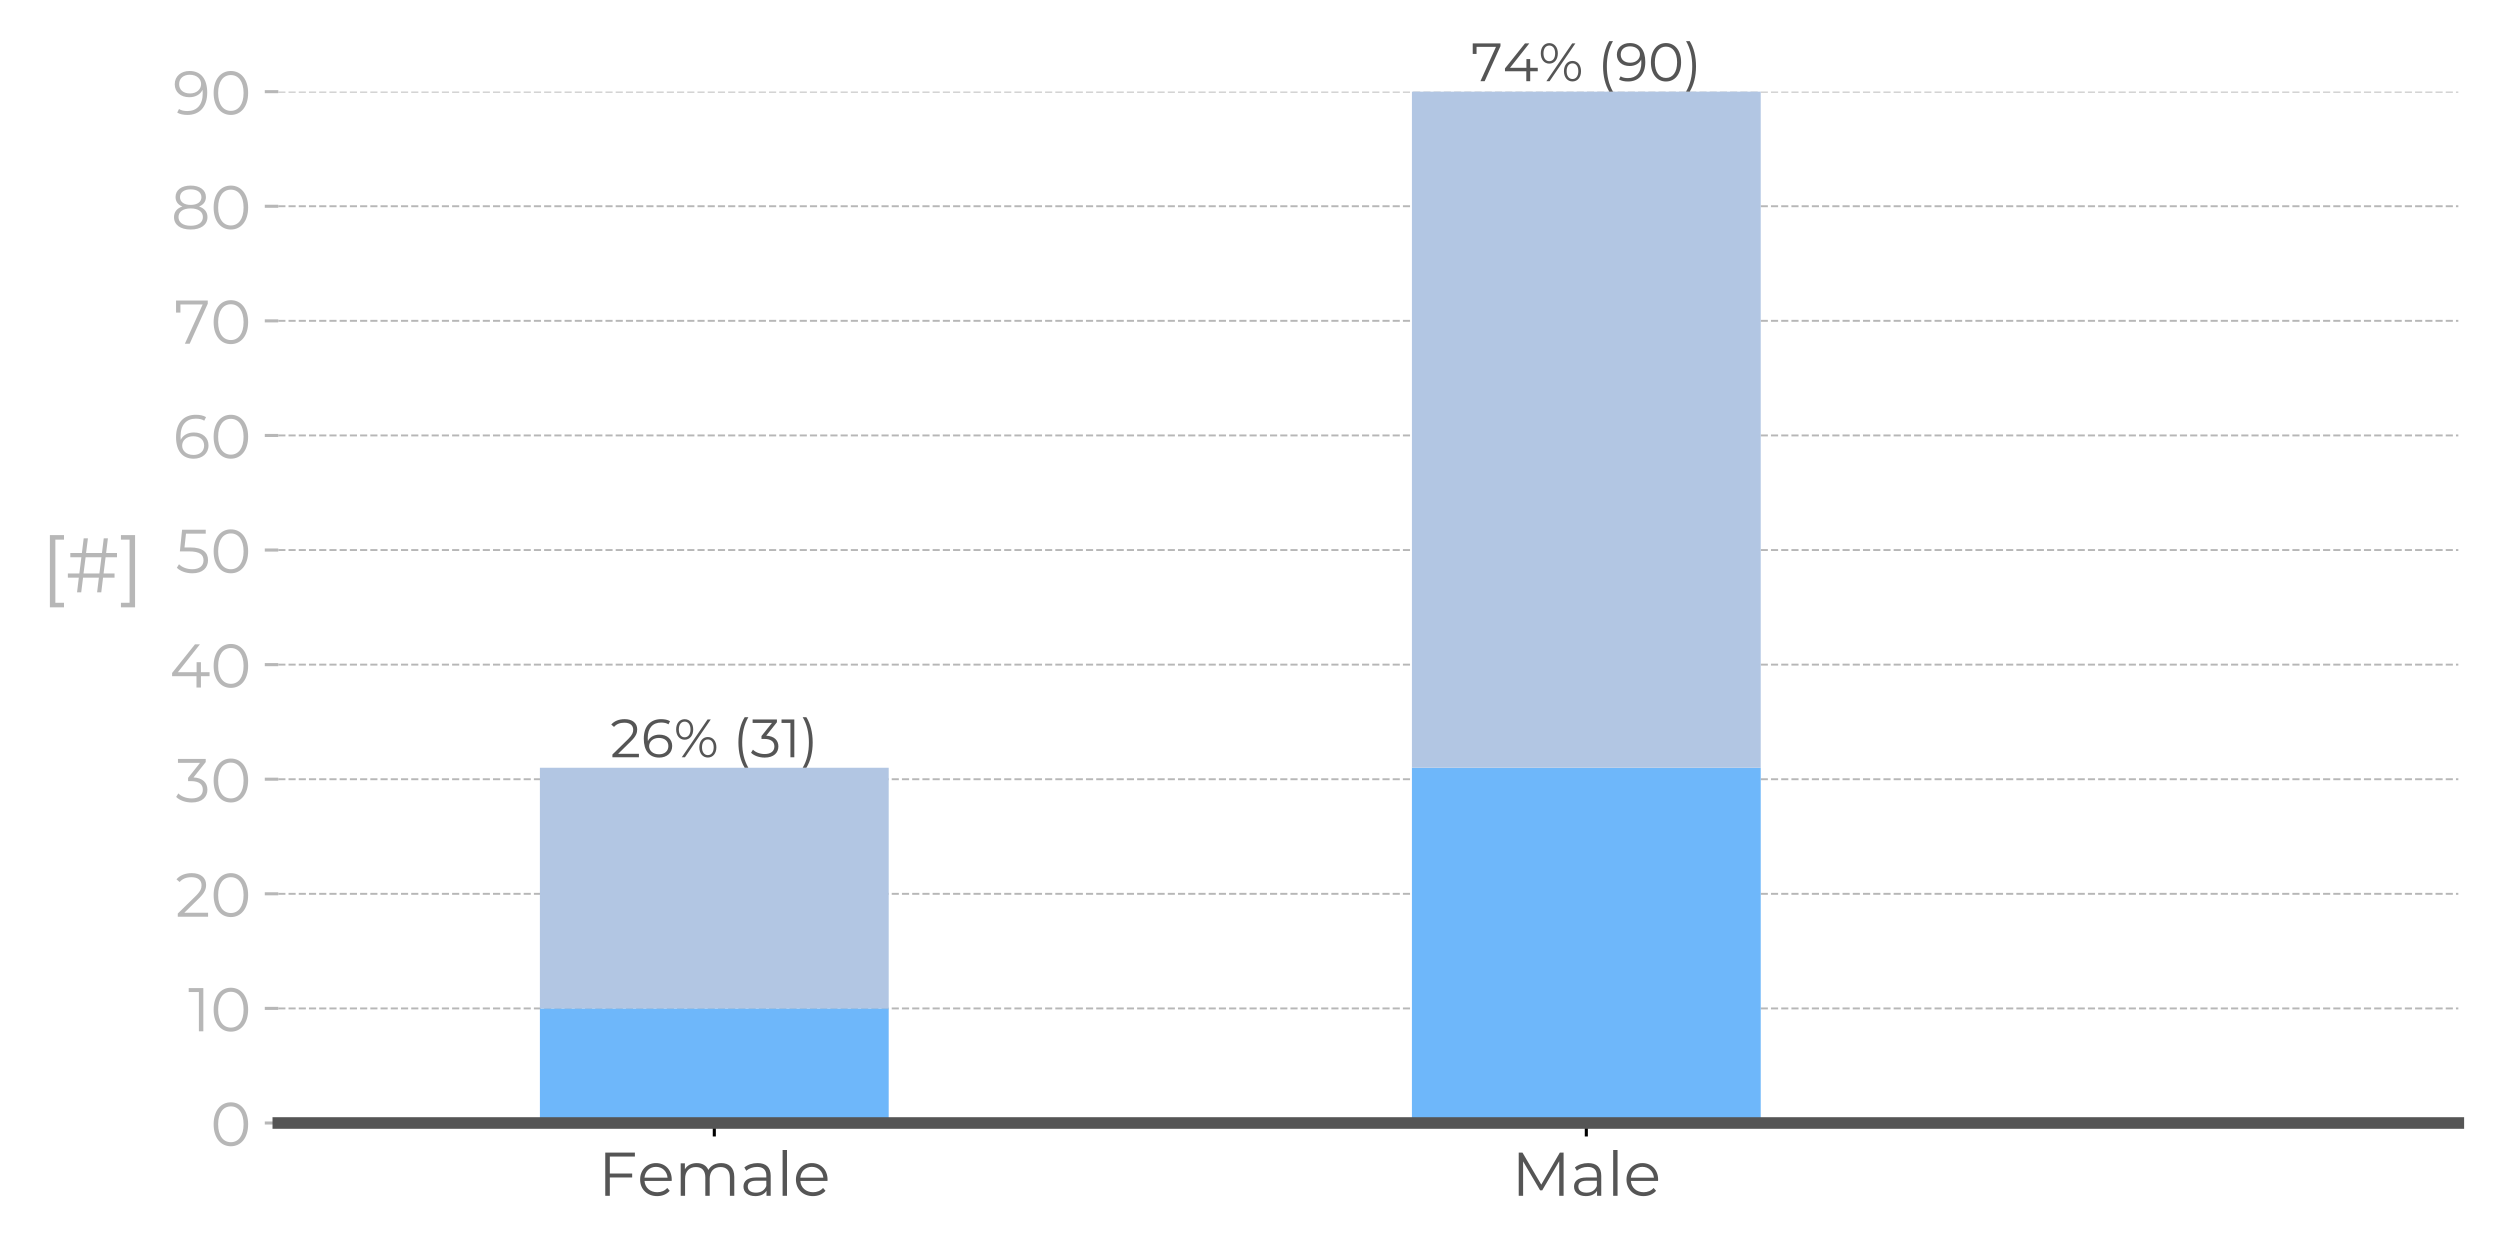
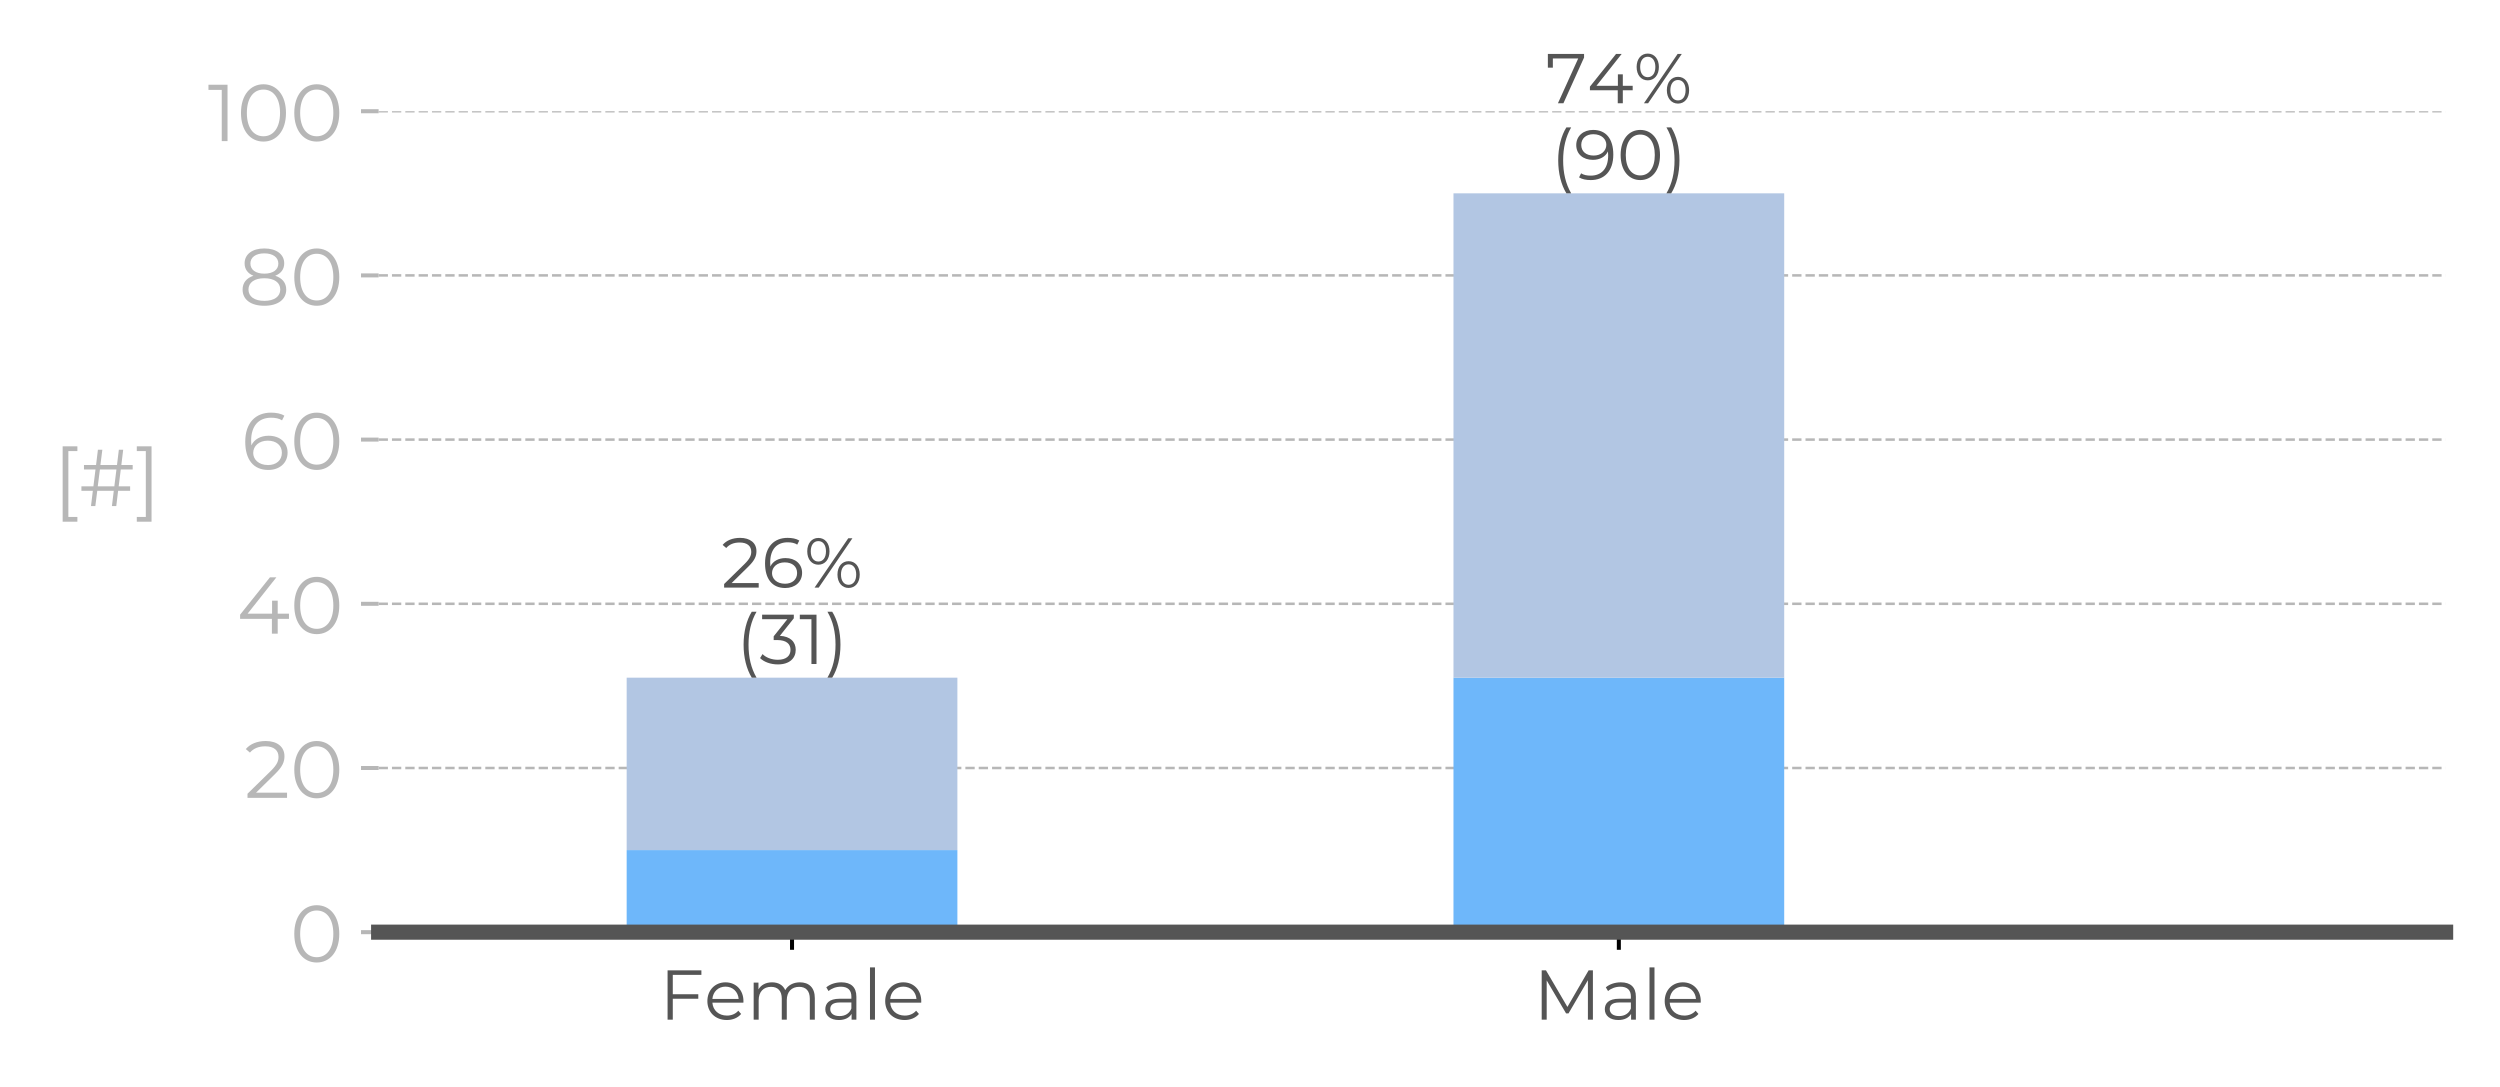
- <svg xmlns="http://www.w3.org/2000/svg" xmlns:xlink="http://www.w3.org/1999/xlink" width="648pt" height="324pt" viewBox="0 0 648 324" version="1.1">
+ <svg xmlns="http://www.w3.org/2000/svg" xmlns:xlink="http://www.w3.org/1999/xlink" width="496.8pt" height="216pt" viewBox="0 0 496.8 216" version="1.1">
  <defs>
    <style type="text/css">*{stroke-linejoin: round; stroke-linecap: butt}</style>
  </defs>
  <g id="figure_1">
    <g id="patch_1">
-       <path d="M 0 324  L 648 324  L 648 0  L 0 0  L 0 324  z " style="fill: none" />
+       <path d="M 0 216  L 496.8 216  L 496.8 0  L 0 0  L 0 216  z " style="fill: none" />
    </g>
    <g id="axes_1">
      <g id="patch_2">
-         <path d="M 72.135 291.08  L 637.2 291.08  L 637.2 23.76  L 72.135 23.76  L 72.135 291.08  z " style="fill: none" />
+         <path d="M 75.24 185.24  L 486 185.24  L 486 22.104  L 75.24 22.104  L 75.24 185.24  z " style="fill: none" />
      </g>
      <g id="matplotlib.axis_1">
        <g id="xtick_1">
          <g id="line2d_1">
            <defs>
-               <path id="m31823efc19" d="M 0 0  L 0 3.5  " style="stroke: #000000; stroke-width: 0.8" />
+               <path id="mcd8b93e091" d="M 0 0  L 0 3.5  " style="stroke: #000000; stroke-width: 0.8" />
            </defs>
            <g>
-               <use xlink:href="#m31823efc19" x="185.148" y="291.08" style="stroke: #000000; stroke-width: 0.8" />
+               <use xlink:href="#mcd8b93e091" x="157.392" y="185.24" style="stroke: #000000; stroke-width: 0.8" />
            </g>
          </g>
          <g id="text_1">
-             <g style="fill: #555555" transform="translate(155.0592 309.9525)scale(0.16 -0.16)">
+             <g style="fill: #555555" transform="translate(131.0643 202.6284)scale(0.14 -0.14)">
              <defs>
                <path id="Montserrat-Regular-46" d="M 3802 4070  L 3802 4480  L 730 4480  L 730 0  L 1203 0  L 1203 1901  L 3520 1901  L 3520 2310  L 1203 2310  L 1203 4070  L 3802 4070  z " transform="scale(0.015625)" />
                <path id="Montserrat-Regular-65" d="M 3571 1683  C 3571 2694 2886 3392 1939 3392  C 992 3392 294 2682 294 1683  C 294 685 1011 -32 2061 -32  C 2592 -32 3059 160 3360 518  L 3104 813  C 2848 518 2483 371 2074 371  C 1338 371 800 838 749 1542  L 3565 1542  C 3565 1594 3571 1645 3571 1683  z M 1939 3002  C 2598 3002 3078 2541 3136 1882  L 749 1882  C 806 2541 1286 3002 1939 3002  z " transform="scale(0.015625)" />
                <path id="Montserrat-Regular-6d" d="M 4832 3392  C 4224 3392 3744 3117 3501 2682  C 3296 3155 2861 3392 2304 3392  C 1741 3392 1306 3155 1069 2752  L 1069 3366  L 634 3366  L 634 0  L 1088 0  L 1088 1766  C 1088 2534 1530 2982 2214 2982  C 2829 2982 3187 2618 3187 1907  L 3187 0  L 3642 0  L 3642 1766  C 3642 2534 4077 2982 4768 2982  C 5376 2982 5734 2618 5734 1907  L 5734 0  L 6189 0  L 6189 1952  C 6189 2918 5651 3392 4832 3392  z " transform="scale(0.015625)" />
                <path id="Montserrat-Regular-61" d="M 1811 3392  C 1280 3392 781 3226 442 2938  L 646 2598  C 922 2842 1331 2995 1766 2995  C 2394 2995 2720 2682 2720 2106  L 2720 1901  L 1651 1901  C 685 1901 352 1466 352 947  C 352 365 819 -32 1581 -32  C 2138 -32 2534 179 2739 525  L 2739 0  L 3174 0  L 3174 2086  C 3174 2957 2682 3392 1811 3392  z M 1651 326  C 1114 326 800 570 800 960  C 800 1306 1011 1562 1664 1562  L 2720 1562  L 2720 1011  C 2541 570 2163 326 1651 326  z " transform="scale(0.015625)" />
                <path id="Montserrat-Regular-6c" d="M 634 0  L 1088 0  L 1088 4749  L 634 4749  L 634 0  z " transform="scale(0.015625)" />
              </defs>
              <use xlink:href="#Montserrat-Regular-46" />
              <use xlink:href="#Montserrat-Regular-65" x="63.3" />
              <use xlink:href="#Montserrat-Regular-6d" x="123.7" />
              <use xlink:href="#Montserrat-Regular-61" x="229.8" />
              <use xlink:href="#Montserrat-Regular-6c" x="288.8" />
              <use xlink:href="#Montserrat-Regular-65" x="315.7" />
            </g>
          </g>
        </g>
        <g id="xtick_2">
          <g id="line2d_2">
            <g>
-               <use xlink:href="#m31823efc19" x="411.174" y="291.08" style="stroke: #000000; stroke-width: 0.8" />
+               <use xlink:href="#mcd8b93e091" x="321.696" y="185.24" style="stroke: #000000; stroke-width: 0.8" />
            </g>
          </g>
          <g id="text_2">
-             <g style="fill: #555555" transform="translate(391.829 309.9525)scale(0.16 -0.16)">
+             <g style="fill: #555555" transform="translate(304.7691 202.6284)scale(0.14 -0.14)">
              <defs>
                <path id="Montserrat-Regular-4d" d="M 4992 4480  L 3066 1158  L 1120 4480  L 730 4480  L 730 0  L 1184 0  L 1184 3565  L 2944 570  L 3168 570  L 4928 3584  L 4928 0  L 5382 0  L 5382 4480  L 4992 4480  z " transform="scale(0.015625)" />
              </defs>
              <use xlink:href="#Montserrat-Regular-4d" />
              <use xlink:href="#Montserrat-Regular-61" x="95.5" />
              <use xlink:href="#Montserrat-Regular-6c" x="154.5" />
              <use xlink:href="#Montserrat-Regular-65" x="181.4" />
            </g>
          </g>
        </g>
      </g>
      <g id="matplotlib.axis_2">
        <g id="ytick_1">
          <g id="line2d_3">
-             <path d="M 72.135 291.08  L 637.2 291.08  " clip-path="url(#p6224b7eb1d)" style="fill: none; stroke-dasharray: 1.85,0.8; stroke-dashoffset: 0; stroke: #b7b7b7; stroke-width: 0.5" />
+             <path d="M 75.24 185.24  L 486 185.24  " clip-path="url(#p6964364bfe)" style="fill: none; stroke-dasharray: 1.85,0.8; stroke-dashoffset: 0; stroke: #b7b7b7; stroke-width: 0.5" />
          </g>
          <g id="line2d_4">
            <defs>
-               <path id="me32590b846" d="M 0 0  L -3.5 0  " style="stroke: #b7b7b7; stroke-width: 0.8" />
+               <path id="m70448a31d4" d="M 0 0  L -3.5 0  " style="stroke: #b7b7b7; stroke-width: 0.8" />
            </defs>
            <g>
-               <use xlink:href="#me32590b846" x="72.135" y="291.08" style="fill: #b7b7b7; stroke: #b7b7b7; stroke-width: 0.8" />
+               <use xlink:href="#m70448a31d4" x="75.24" y="185.24" style="fill: #b7b7b7; stroke: #b7b7b7; stroke-width: 0.8" />
            </g>
          </g>
          <g id="text_3">
-             <g style="fill: #b7b7b7" transform="translate(54.5425 297.0163)scale(0.16 -0.16)">
+             <g style="fill: #b7b7b7" transform="translate(57.6475 191.1763)scale(0.16 -0.16)">
              <defs>
                <path id="Montserrat-Regular-30" d="M 2118 -38  C 3155 -38 3910 813 3910 2240  C 3910 3667 3155 4518 2118 4518  C 1082 4518 333 3667 333 2240  C 333 813 1082 -38 2118 -38  z M 2118 384  C 1338 384 800 1043 800 2240  C 800 3437 1338 4096 2118 4096  C 2899 4096 3437 3437 3437 2240  C 3437 1043 2899 384 2118 384  z " transform="scale(0.015625)" />
              </defs>
              <use xlink:href="#Montserrat-Regular-30" />
            </g>
          </g>
        </g>
        <g id="ytick_2">
          <g id="line2d_5">
-             <path d="M 72.135 261.378  L 637.2 261.378  " clip-path="url(#p6224b7eb1d)" style="fill: none; stroke-dasharray: 1.85,0.8; stroke-dashoffset: 0; stroke: #b7b7b7; stroke-width: 0.5" />
+             <path d="M 75.24 152.613  L 486 152.613  " clip-path="url(#p6964364bfe)" style="fill: none; stroke-dasharray: 1.85,0.8; stroke-dashoffset: 0; stroke: #b7b7b7; stroke-width: 0.5" />
          </g>
          <g id="line2d_6">
            <g>
-               <use xlink:href="#me32590b846" x="72.135" y="261.378" style="fill: #b7b7b7; stroke: #b7b7b7; stroke-width: 0.8" />
+               <use xlink:href="#m70448a31d4" x="75.24" y="152.613" style="fill: #b7b7b7; stroke: #b7b7b7; stroke-width: 0.8" />
            </g>
          </g>
          <g id="text_4">
-             <g style="fill: #b7b7b7" transform="translate(48.7675 267.314)scale(0.16 -0.16)">
+             <g style="fill: #b7b7b7" transform="translate(48.56 158.549)scale(0.16 -0.16)">
+               <defs>
+                 <path id="Montserrat-Regular-32" d="M 928 410  L 2451 1907  C 3053 2496 3187 2880 3187 3309  C 3187 4058 2611 4518 1702 4518  C 1018 4518 461 4288 115 3878  L 442 3597  C 736 3936 1139 4096 1664 4096  C 2349 4096 2714 3776 2714 3258  C 2714 2950 2618 2650 2112 2150  L 250 326  L 250 0  L 3392 0  L 3392 410  L 928 410  z " transform="scale(0.015625)" />
+               </defs>
+               <use xlink:href="#Montserrat-Regular-32" />
+               <use xlink:href="#Montserrat-Regular-30" x="56.8" />
+             </g>
+           </g>
+         </g>
+         <g id="ytick_3">
+           <g id="line2d_7">
+             <path d="M 75.24 119.986  L 486 119.986  " clip-path="url(#p6964364bfe)" style="fill: none; stroke-dasharray: 1.85,0.8; stroke-dashoffset: 0; stroke: #b7b7b7; stroke-width: 0.5" />
+           </g>
+           <g id="line2d_8">
+             <g>
+               <use xlink:href="#m70448a31d4" x="75.24" y="119.986" style="fill: #b7b7b7; stroke: #b7b7b7; stroke-width: 0.8" />
+             </g>
+           </g>
+           <g id="text_5">
+             <g style="fill: #b7b7b7" transform="translate(47.0725 125.9219)scale(0.16 -0.16)">
+               <defs>
+                 <path id="Montserrat-Regular-34" d="M 4141 1587  L 3245 1587  L 3245 2624  L 2797 2624  L 2797 1587  L 851 1587  L 3142 4480  L 2630 4480  L 256 1510  L 256 1178  L 2784 1178  L 2784 0  L 3245 0  L 3245 1178  L 4141 1178  L 4141 1587  z " transform="scale(0.015625)" />
+               </defs>
+               <use xlink:href="#Montserrat-Regular-34" />
+               <use xlink:href="#Montserrat-Regular-30" x="66.1" />
+             </g>
+           </g>
+         </g>
+         <g id="ytick_4">
+           <g id="line2d_9">
+             <path d="M 75.24 87.358  L 486 87.358  " clip-path="url(#p6964364bfe)" style="fill: none; stroke-dasharray: 1.85,0.8; stroke-dashoffset: 0; stroke: #b7b7b7; stroke-width: 0.5" />
+           </g>
+           <g id="line2d_10">
+             <g>
+               <use xlink:href="#m70448a31d4" x="75.24" y="87.358" style="fill: #b7b7b7; stroke: #b7b7b7; stroke-width: 0.8" />
+             </g>
+           </g>
+           <g id="text_6">
+             <g style="fill: #b7b7b7" transform="translate(47.9025 93.29465)scale(0.16 -0.16)">
+               <defs>
+                 <path id="Montserrat-Regular-36" d="M 2189 2682  C 1568 2682 1043 2406 819 1914  C 806 2048 800 2176 800 2278  C 800 3494 1421 4115 2387 4115  C 2720 4115 3027 4058 3258 3904  L 3443 4275  C 3162 4448 2784 4518 2381 4518  C 1165 4518 333 3725 333 2202  C 333 787 979 -38 2170 -38  C 3040 -38 3699 499 3699 1338  C 3699 2157 3078 2682 2189 2682  z M 2150 352  C 1376 352 966 819 966 1312  C 966 1869 1434 2291 2118 2291  C 2810 2291 3245 1914 3245 1325  C 3245 730 2797 352 2150 352  z " transform="scale(0.015625)" />
+               </defs>
+               <use xlink:href="#Montserrat-Regular-36" />
+               <use xlink:href="#Montserrat-Regular-30" x="60.9" />
+             </g>
+           </g>
+         </g>
+         <g id="ytick_5">
+           <g id="line2d_11">
+             <path d="M 75.24 54.731  L 486 54.731  " clip-path="url(#p6964364bfe)" style="fill: none; stroke-dasharray: 1.85,0.8; stroke-dashoffset: 0; stroke: #b7b7b7; stroke-width: 0.5" />
+           </g>
+           <g id="line2d_12">
+             <g>
+               <use xlink:href="#m70448a31d4" x="75.24" y="54.731" style="fill: #b7b7b7; stroke: #b7b7b7; stroke-width: 0.8" />
+             </g>
+           </g>
+           <g id="text_7">
+             <g style="fill: #b7b7b7" transform="translate(47.44 60.66745)scale(0.16 -0.16)">
+               <defs>
+                 <path id="Montserrat-Regular-38" d="M 2899 2349  C 3360 2528 3616 2867 3616 3334  C 3616 4064 2982 4518 2035 4518  C 1088 4518 467 4064 467 3334  C 467 2867 717 2528 1171 2349  C 614 2163 307 1786 307 1248  C 307 454 960 -38 2035 -38  C 3104 -38 3776 454 3776 1248  C 3776 1779 3462 2163 2899 2349  z M 928 3322  C 928 3821 1357 4128 2035 4128  C 2707 4128 3149 3821 3149 3315  C 3149 2829 2733 2515 2035 2515  C 1338 2515 928 2829 928 3322  z M 2035 352  C 1242 352 774 698 774 1254  C 774 1805 1242 2150 2035 2150  C 2829 2150 3302 1805 3302 1254  C 3302 698 2829 352 2035 352  z " transform="scale(0.015625)" />
+               </defs>
+               <use xlink:href="#Montserrat-Regular-38" />
+               <use xlink:href="#Montserrat-Regular-30" x="63.8" />
+             </g>
+           </g>
+         </g>
+         <g id="ytick_6">
+           <g id="line2d_13">
+             <path d="M 75.24 22.104  L 486 22.104  " clip-path="url(#p6964364bfe)" style="fill: none; stroke-dasharray: 1.85,0.8; stroke-dashoffset: 0; stroke: #b7b7b7; stroke-width: 0.5" />
+           </g>
+           <g id="line2d_14">
+             <g>
+               <use xlink:href="#m70448a31d4" x="75.24" y="22.104" style="fill: #b7b7b7; stroke: #b7b7b7; stroke-width: 0.8" />
+             </g>
+           </g>
+           <g id="text_8">
+             <g style="fill: #b7b7b7" transform="translate(41.28 28.04025)scale(0.16 -0.16)">
              <defs>
                <path id="Montserrat-Regular-31" d="M 58 4480  L 58 4070  L 1114 4070  L 1114 0  L 1574 0  L 1574 4480  L 58 4480  z " transform="scale(0.015625)" />
              </defs>
              <use xlink:href="#Montserrat-Regular-31" />
              <use xlink:href="#Montserrat-Regular-30" x="36.1" />
-             </g>
-           </g>
-         </g>
-         <g id="ytick_3">
-           <g id="line2d_7">
-             <path d="M 72.135 231.676  L 637.2 231.676  " clip-path="url(#p6224b7eb1d)" style="fill: none; stroke-dasharray: 1.85,0.8; stroke-dashoffset: 0; stroke: #b7b7b7; stroke-width: 0.5" />
-           </g>
-           <g id="line2d_8">
-             <g>
-               <use xlink:href="#me32590b846" x="72.135" y="231.676" style="fill: #b7b7b7; stroke: #b7b7b7; stroke-width: 0.8" />
-             </g>
-           </g>
-           <g id="text_5">
-             <g style="fill: #b7b7b7" transform="translate(45.455 237.6118)scale(0.16 -0.16)">
-               <defs>
-                 <path id="Montserrat-Regular-32" d="M 928 410  L 2451 1907  C 3053 2496 3187 2880 3187 3309  C 3187 4058 2611 4518 1702 4518  C 1018 4518 461 4288 115 3878  L 442 3597  C 736 3936 1139 4096 1664 4096  C 2349 4096 2714 3776 2714 3258  C 2714 2950 2618 2650 2112 2150  L 250 326  L 250 0  L 3392 0  L 3392 410  L 928 410  z " transform="scale(0.015625)" />
-               </defs>
-               <use xlink:href="#Montserrat-Regular-32" />
-               <use xlink:href="#Montserrat-Regular-30" x="56.8" />
-             </g>
-           </g>
-         </g>
-         <g id="ytick_4">
-           <g id="line2d_9">
-             <path d="M 72.135 201.973  L 637.2 201.973  " clip-path="url(#p6224b7eb1d)" style="fill: none; stroke-dasharray: 1.85,0.8; stroke-dashoffset: 0; stroke: #b7b7b7; stroke-width: 0.5" />
-           </g>
-           <g id="line2d_10">
-             <g>
-               <use xlink:href="#me32590b846" x="72.135" y="201.973" style="fill: #b7b7b7; stroke: #b7b7b7; stroke-width: 0.8" />
-             </g>
-           </g>
-           <g id="text_6">
-             <g style="fill: #b7b7b7" transform="translate(45.5175 207.9096)scale(0.16 -0.16)">
-               <defs>
-                 <path id="Montserrat-Regular-33" d="M 1856 2560  L 3123 4154  L 3123 4480  L 243 4480  L 243 4070  L 2534 4070  L 1293 2515  L 1293 2176  L 1613 2176  C 2445 2176 2822 1824 2822 1286  C 2822 730 2413 384 1670 384  C 1088 384 570 602 282 902  L 58 538  C 403 186 1024 -38 1670 -38  C 2752 -38 3296 538 3296 1286  C 3296 2003 2816 2509 1856 2560  z " transform="scale(0.015625)" />
-               </defs>
-               <use xlink:href="#Montserrat-Regular-33" />
-               <use xlink:href="#Montserrat-Regular-30" x="56.4" />
-             </g>
-           </g>
-         </g>
-         <g id="ytick_5">
-           <g id="line2d_11">
-             <path d="M 72.135 172.271  L 637.2 172.271  " clip-path="url(#p6224b7eb1d)" style="fill: none; stroke-dasharray: 1.85,0.8; stroke-dashoffset: 0; stroke: #b7b7b7; stroke-width: 0.5" />
-           </g>
-           <g id="line2d_12">
-             <g>
-               <use xlink:href="#me32590b846" x="72.135" y="172.271" style="fill: #b7b7b7; stroke: #b7b7b7; stroke-width: 0.8" />
-             </g>
-           </g>
-           <g id="text_7">
-             <g style="fill: #b7b7b7" transform="translate(43.9675 178.2074)scale(0.16 -0.16)">
-               <defs>
-                 <path id="Montserrat-Regular-34" d="M 4141 1587  L 3245 1587  L 3245 2624  L 2797 2624  L 2797 1587  L 851 1587  L 3142 4480  L 2630 4480  L 256 1510  L 256 1178  L 2784 1178  L 2784 0  L 3245 0  L 3245 1178  L 4141 1178  L 4141 1587  z " transform="scale(0.015625)" />
-               </defs>
-               <use xlink:href="#Montserrat-Regular-34" />
-               <use xlink:href="#Montserrat-Regular-30" x="66.1" />
-             </g>
-           </g>
-         </g>
-         <g id="ytick_6">
-           <g id="line2d_13">
-             <path d="M 72.135 142.569  L 637.2 142.569  " clip-path="url(#p6224b7eb1d)" style="fill: none; stroke-dasharray: 1.85,0.8; stroke-dashoffset: 0; stroke: #b7b7b7; stroke-width: 0.5" />
-           </g>
-           <g id="line2d_14">
-             <g>
-               <use xlink:href="#me32590b846" x="72.135" y="142.569" style="fill: #b7b7b7; stroke: #b7b7b7; stroke-width: 0.8" />
-             </g>
-           </g>
-           <g id="text_8">
-             <g style="fill: #b7b7b7" transform="translate(45.4875 148.5051)scale(0.16 -0.16)">
-               <defs>
-                 <path id="Montserrat-Regular-35" d="M 1510 2643  L 934 2643  L 1088 4070  L 3136 4070  L 3136 4480  L 685 4480  L 454 2234  L 1408 2234  C 2547 2234 2906 1875 2906 1299  C 2906 755 2502 384 1741 384  C 1165 384 653 602 365 902  L 141 538  C 486 186 1101 -38 1747 -38  C 2842 -38 3373 557 3373 1318  C 3373 2112 2861 2643 1510 2643  z " transform="scale(0.015625)" />
-               </defs>
-               <use xlink:href="#Montserrat-Regular-35" />
-               <use xlink:href="#Montserrat-Regular-30" x="56.6" />
-             </g>
-           </g>
-         </g>
-         <g id="ytick_7">
-           <g id="line2d_15">
-             <path d="M 72.135 112.867  L 637.2 112.867  " clip-path="url(#p6224b7eb1d)" style="fill: none; stroke-dasharray: 1.85,0.8; stroke-dashoffset: 0; stroke: #b7b7b7; stroke-width: 0.5" />
-           </g>
-           <g id="line2d_16">
-             <g>
-               <use xlink:href="#me32590b846" x="72.135" y="112.867" style="fill: #b7b7b7; stroke: #b7b7b7; stroke-width: 0.8" />
-             </g>
-           </g>
-           <g id="text_9">
-             <g style="fill: #b7b7b7" transform="translate(44.7975 118.8029)scale(0.16 -0.16)">
-               <defs>
-                 <path id="Montserrat-Regular-36" d="M 2189 2682  C 1568 2682 1043 2406 819 1914  C 806 2048 800 2176 800 2278  C 800 3494 1421 4115 2387 4115  C 2720 4115 3027 4058 3258 3904  L 3443 4275  C 3162 4448 2784 4518 2381 4518  C 1165 4518 333 3725 333 2202  C 333 787 979 -38 2170 -38  C 3040 -38 3699 499 3699 1338  C 3699 2157 3078 2682 2189 2682  z M 2150 352  C 1376 352 966 819 966 1312  C 966 1869 1434 2291 2118 2291  C 2810 2291 3245 1914 3245 1325  C 3245 730 2797 352 2150 352  z " transform="scale(0.015625)" />
-               </defs>
-               <use xlink:href="#Montserrat-Regular-36" />
-               <use xlink:href="#Montserrat-Regular-30" x="60.9" />
-             </g>
-           </g>
-         </g>
-         <g id="ytick_8">
-           <g id="line2d_17">
-             <path d="M 72.135 83.164  L 637.2 83.164  " clip-path="url(#p6224b7eb1d)" style="fill: none; stroke-dasharray: 1.85,0.8; stroke-dashoffset: 0; stroke: #b7b7b7; stroke-width: 0.5" />
-           </g>
-           <g id="line2d_18">
-             <g>
-               <use xlink:href="#me32590b846" x="72.135" y="83.164" style="fill: #b7b7b7; stroke: #b7b7b7; stroke-width: 0.8" />
-             </g>
-           </g>
-           <g id="text_10">
-             <g style="fill: #b7b7b7" transform="translate(45.1175 89.10069)scale(0.16 -0.16)">
-               <defs>
-                 <path id="Montserrat-Regular-37" d="M 205 4480  L 205 3232  L 659 3232  L 659 4070  L 2963 4070  L 1120 0  L 1619 0  L 3494 4154  L 3494 4480  L 205 4480  z " transform="scale(0.015625)" />
-               </defs>
-               <use xlink:href="#Montserrat-Regular-37" />
-               <use xlink:href="#Montserrat-Regular-30" x="58.9" />
-             </g>
-           </g>
-         </g>
-         <g id="ytick_9">
-           <g id="line2d_19">
-             <path d="M 72.135 53.462  L 637.2 53.462  " clip-path="url(#p6224b7eb1d)" style="fill: none; stroke-dasharray: 1.85,0.8; stroke-dashoffset: 0; stroke: #b7b7b7; stroke-width: 0.5" />
-           </g>
-           <g id="line2d_20">
-             <g>
-               <use xlink:href="#me32590b846" x="72.135" y="53.462" style="fill: #b7b7b7; stroke: #b7b7b7; stroke-width: 0.8" />
-             </g>
-           </g>
-           <g id="text_11">
-             <g style="fill: #b7b7b7" transform="translate(44.335 59.39847)scale(0.16 -0.16)">
-               <defs>
-                 <path id="Montserrat-Regular-38" d="M 2899 2349  C 3360 2528 3616 2867 3616 3334  C 3616 4064 2982 4518 2035 4518  C 1088 4518 467 4064 467 3334  C 467 2867 717 2528 1171 2349  C 614 2163 307 1786 307 1248  C 307 454 960 -38 2035 -38  C 3104 -38 3776 454 3776 1248  C 3776 1779 3462 2163 2899 2349  z M 928 3322  C 928 3821 1357 4128 2035 4128  C 2707 4128 3149 3821 3149 3315  C 3149 2829 2733 2515 2035 2515  C 1338 2515 928 2829 928 3322  z M 2035 352  C 1242 352 774 698 774 1254  C 774 1805 1242 2150 2035 2150  C 2829 2150 3302 1805 3302 1254  C 3302 698 2829 352 2035 352  z " transform="scale(0.015625)" />
-               </defs>
-               <use xlink:href="#Montserrat-Regular-38" />
-               <use xlink:href="#Montserrat-Regular-30" x="63.8" />
-             </g>
-           </g>
-         </g>
-         <g id="ytick_10">
-           <g id="line2d_21">
-             <path d="M 72.135 23.76  L 637.2 23.76  " clip-path="url(#p6224b7eb1d)" style="fill: none; stroke-dasharray: 1.85,0.8; stroke-dashoffset: 0; stroke: #b7b7b7; stroke-width: 0.5" />
-           </g>
-           <g id="line2d_22">
-             <g>
-               <use xlink:href="#me32590b846" x="72.135" y="23.76" style="fill: #b7b7b7; stroke: #b7b7b7; stroke-width: 0.8" />
-             </g>
-           </g>
-           <g id="text_12">
-             <g style="fill: #b7b7b7" transform="translate(44.7975 29.69625)scale(0.16 -0.16)">
-               <defs>
-                 <path id="Montserrat-Regular-39" d="M 1728 4518  C 858 4518 198 3981 198 3142  C 198 2323 819 1798 1709 1798  C 2330 1798 2854 2074 3078 2566  C 3091 2432 3098 2304 3098 2202  C 3098 986 2477 365 1510 365  C 1178 365 870 422 640 576  L 454 205  C 736 32 1114 -38 1517 -38  C 2733 -38 3565 755 3565 2278  C 3565 3693 2918 4518 1728 4518  z M 1779 2189  C 1088 2189 653 2566 653 3155  C 653 3750 1101 4128 1747 4128  C 2522 4128 2931 3661 2931 3168  C 2931 2611 2464 2189 1779 2189  z " transform="scale(0.015625)" />
-               </defs>
-               <use xlink:href="#Montserrat-Regular-39" />
-               <use xlink:href="#Montserrat-Regular-30" x="60.9" />
-             </g>
-           </g>
-         </g>
-         <g id="text_13">
-           <g style="fill: #b7b7b7" transform="translate(10.64875 153.5387)scale(0.2 -0.2)">
+               <use xlink:href="#Montserrat-Regular-30" x="102.3" />
+             </g>
+           </g>
+         </g>
+         <g id="text_9">
+           <g style="fill: #b7b7b7" transform="translate(10.625 100.567)scale(0.16 -0.16)">
            <defs>
              <path id="Montserrat-Regular-5b" d="M 730 -1242  L 1901 -1242  L 1901 -864  L 1184 -864  L 1184 4371  L 1901 4371  L 1901 4749  L 730 4749  L 730 -1242  z " transform="scale(0.015625)" />
              <path id="Montserrat-Regular-23" d="M 4262 2912  L 4262 3264  L 3360 3264  L 3507 4480  L 3162 4480  L 3014 3264  L 1696 3264  L 1850 4480  L 1498 4480  L 1350 3264  L 390 3264  L 390 2912  L 1306 2912  L 1139 1568  L 186 1568  L 186 1216  L 1094 1216  L 947 0  L 1293 0  L 1446 1216  L 2758 1216  L 2611 0  L 2957 0  L 3104 1216  L 4058 1216  L 4058 1568  L 3149 1568  L 3315 2912  L 4262 2912  z M 2803 1568  L 1485 1568  L 1658 2912  L 2970 2912  L 2803 1568  z " transform="scale(0.015625)" />
              <path id="Montserrat-Regular-5d" d="M 1306 -1242  L 1306 4749  L 134 4749  L 134 4371  L 851 4371  L 851 -864  L 134 -864  L 134 -1242  L 1306 -1242  z " transform="scale(0.015625)" />
            </defs>
            <use xlink:href="#Montserrat-Regular-5b" />
            <use xlink:href="#Montserrat-Regular-23" x="31.8" />
            <use xlink:href="#Montserrat-Regular-5d" x="101.4" />
          </g>
        </g>
      </g>
      <g id="patch_3">
-         <path d="M 139.943 291.08  L 230.353 291.08  L 230.353 261.378  L 139.943 261.378  z " clip-path="url(#p6224b7eb1d)" style="fill: #6eb7fa" />
+         <path d="M 124.531 185.24  L 190.253 185.24  L 190.253 168.926  L 124.531 168.926  z " clip-path="url(#p6964364bfe)" style="fill: #6eb7fa" />
      </g>
      <g id="patch_4">
-         <path d="M 365.969 291.08  L 456.379 291.08  L 456.379 199.003  L 365.969 199.003  z " clip-path="url(#p6224b7eb1d)" style="fill: #6eb7fa" />
+         <path d="M 288.835 185.24  L 354.557 185.24  L 354.557 134.668  L 288.835 134.668  z " clip-path="url(#p6964364bfe)" style="fill: #6eb7fa" />
      </g>
      <g id="patch_5">
-         <path d="M 139.943 261.378  L 230.353 261.378  L 230.353 199.003  L 139.943 199.003  z " clip-path="url(#p6224b7eb1d)" style="fill: #b2c6e3" />
+         <path d="M 124.531 168.926  L 190.253 168.926  L 190.253 134.668  L 124.531 134.668  z " clip-path="url(#p6964364bfe)" style="fill: #b2c6e3" />
      </g>
      <g id="patch_6">
-         <path d="M 365.969 199.003  L 456.379 199.003  L 456.379 23.76  L 365.969 23.76  z " clip-path="url(#p6224b7eb1d)" style="fill: #b2c6e3" />
-       </g>
-       <g id="text_14">
-         <g style="fill: #555555" transform="translate(158.1892 196.2862)scale(0.14 -0.14)">
+         <path d="M 288.835 134.668  L 354.557 134.668  L 354.557 38.418  L 288.835 38.418  z " clip-path="url(#p6964364bfe)" style="fill: #b2c6e3" />
+       </g>
+       <g id="text_10">
+         <g style="fill: #555555" transform="translate(143.3493 116.768)scale(0.14 -0.14)">
          <defs>
            <path id="Montserrat-Regular-25" d="M 1280 2080  C 1875 2080 2291 2560 2291 3296  C 2291 4032 1875 4512 1280 4512  C 678 4512 269 4026 269 3296  C 269 2566 678 2080 1280 2080  z M 934 0  L 1312 0  L 4371 4480  L 3994 4480  L 934 0  z M 1280 2368  C 858 2368 589 2720 589 3296  C 589 3872 858 4224 1280 4224  C 1696 4224 1971 3878 1971 3296  C 1971 2714 1696 2368 1280 2368  z M 4026 -32  C 4627 -32 5037 454 5037 1184  C 5037 1914 4627 2400 4026 2400  C 3430 2400 3014 1914 3014 1184  C 3014 454 3430 -32 4026 -32  z M 4026 256  C 3610 256 3334 602 3334 1184  C 3334 1766 3610 2112 4026 2112  C 4448 2112 4717 1760 4717 1184  C 4717 608 4448 256 4026 256  z " transform="scale(0.015625)" />
-             <path id="Montserrat-Regular-20" transform="scale(0.015625)" />
-             <path id="Montserrat-Regular-28" d="M 1408 -1242  L 1843 -1242  C 1338 -365 1114 614 1114 1754  C 1114 2893 1338 3872 1843 4749  L 1408 4749  C 934 3987 666 2931 666 1754  C 666 576 934 -467 1408 -1242  z " transform="scale(0.015625)" />
-             <path id="Montserrat-Regular-29" d="M 691 -1242  C 1171 -467 1440 576 1440 1754  C 1440 2931 1171 3987 691 4749  L 256 4749  C 768 3872 992 2893 992 1754  C 992 614 768 -365 256 -1242  L 691 -1242  z " transform="scale(0.015625)" />
          </defs>
          <use xlink:href="#Montserrat-Regular-32" />
          <use xlink:href="#Montserrat-Regular-36" x="56.8" />
          <use xlink:href="#Montserrat-Regular-25" x="117.7" />
-           <use xlink:href="#Montserrat-Regular-20" x="200.6" />
-           <use xlink:href="#Montserrat-Regular-28" x="226.8" />
-           <use xlink:href="#Montserrat-Regular-33" x="259.7" />
-           <use xlink:href="#Montserrat-Regular-31" x="316.1" />
-           <use xlink:href="#Montserrat-Regular-29" x="352.2" />
-         </g>
-       </g>
-       <g id="text_15">
-         <g style="fill: #555555" transform="translate(381.2818 21.04312)scale(0.14 -0.14)">
+         </g>
+         <g style="fill: #555555" transform="translate(146.3101 131.951)scale(0.14 -0.14)">
+           <defs>
+             <path id="Montserrat-Regular-28" d="M 1408 -1242  L 1843 -1242  C 1338 -365 1114 614 1114 1754  C 1114 2893 1338 3872 1843 4749  L 1408 4749  C 934 3987 666 2931 666 1754  C 666 576 934 -467 1408 -1242  z " transform="scale(0.015625)" />
+             <path id="Montserrat-Regular-33" d="M 1856 2560  L 3123 4154  L 3123 4480  L 243 4480  L 243 4070  L 2534 4070  L 1293 2515  L 1293 2176  L 1613 2176  C 2445 2176 2822 1824 2822 1286  C 2822 730 2413 384 1670 384  C 1088 384 570 602 282 902  L 58 538  C 403 186 1024 -38 1670 -38  C 2752 -38 3296 538 3296 1286  C 3296 2003 2816 2509 1856 2560  z " transform="scale(0.015625)" />
+             <path id="Montserrat-Regular-29" d="M 691 -1242  C 1171 -467 1440 576 1440 1754  C 1440 2931 1171 3987 691 4749  L 256 4749  C 768 3872 992 2893 992 1754  C 992 614 768 -365 256 -1242  L 691 -1242  z " transform="scale(0.015625)" />
+           </defs>
+           <use xlink:href="#Montserrat-Regular-28" />
+           <use xlink:href="#Montserrat-Regular-33" x="32.9" />
+           <use xlink:href="#Montserrat-Regular-31" x="89.3" />
+           <use xlink:href="#Montserrat-Regular-29" x="125.4" />
+         </g>
+       </g>
+       <g id="text_11">
+         <g style="fill: #555555" transform="translate(307.1426 20.51772)scale(0.14 -0.14)">
+           <defs>
+             <path id="Montserrat-Regular-37" d="M 205 4480  L 205 3232  L 659 3232  L 659 4070  L 2963 4070  L 1120 0  L 1619 0  L 3494 4154  L 3494 4480  L 205 4480  z " transform="scale(0.015625)" />
+           </defs>
          <use xlink:href="#Montserrat-Regular-37" />
          <use xlink:href="#Montserrat-Regular-34" x="58.9" />
          <use xlink:href="#Montserrat-Regular-25" x="125" />
-           <use xlink:href="#Montserrat-Regular-20" x="207.9" />
-           <use xlink:href="#Montserrat-Regular-28" x="234.1" />
-           <use xlink:href="#Montserrat-Regular-39" x="267" />
-           <use xlink:href="#Montserrat-Regular-30" x="327.9" />
-           <use xlink:href="#Montserrat-Regular-29" x="394.1" />
-         </g>
-       </g>
-       <g id="line2d_23">
-         <path d="M 72.135 291.08  L 637.2 291.08  " style="fill: none; stroke: #555555; stroke-width: 3; stroke-linecap: square" />
+         </g>
+         <g style="fill: #555555" transform="translate(308.1915 35.70072)scale(0.14 -0.14)">
+           <defs>
+             <path id="Montserrat-Regular-39" d="M 1728 4518  C 858 4518 198 3981 198 3142  C 198 2323 819 1798 1709 1798  C 2330 1798 2854 2074 3078 2566  C 3091 2432 3098 2304 3098 2202  C 3098 986 2477 365 1510 365  C 1178 365 870 422 640 576  L 454 205  C 736 32 1114 -38 1517 -38  C 2733 -38 3565 755 3565 2278  C 3565 3693 2918 4518 1728 4518  z M 1779 2189  C 1088 2189 653 2566 653 3155  C 653 3750 1101 4128 1747 4128  C 2522 4128 2931 3661 2931 3168  C 2931 2611 2464 2189 1779 2189  z " transform="scale(0.015625)" />
+           </defs>
+           <use xlink:href="#Montserrat-Regular-28" />
+           <use xlink:href="#Montserrat-Regular-39" x="32.9" />
+           <use xlink:href="#Montserrat-Regular-30" x="93.8" />
+           <use xlink:href="#Montserrat-Regular-29" x="160" />
+         </g>
+       </g>
+       <g id="line2d_15">
+         <path d="M 75.24 185.24  L 486 185.24  " style="fill: none; stroke: #555555; stroke-width: 3; stroke-linecap: square" />
      </g>
    </g>
  </g>
  <defs>
-     <clipPath id="p6224b7eb1d">
-       <rect x="72.135" y="23.76" width="565.065" height="267.32" />
+     <clipPath id="p6964364bfe">
+       <rect x="75.24" y="22.104" width="410.76" height="163.136" />
    </clipPath>
  </defs>
</svg>
